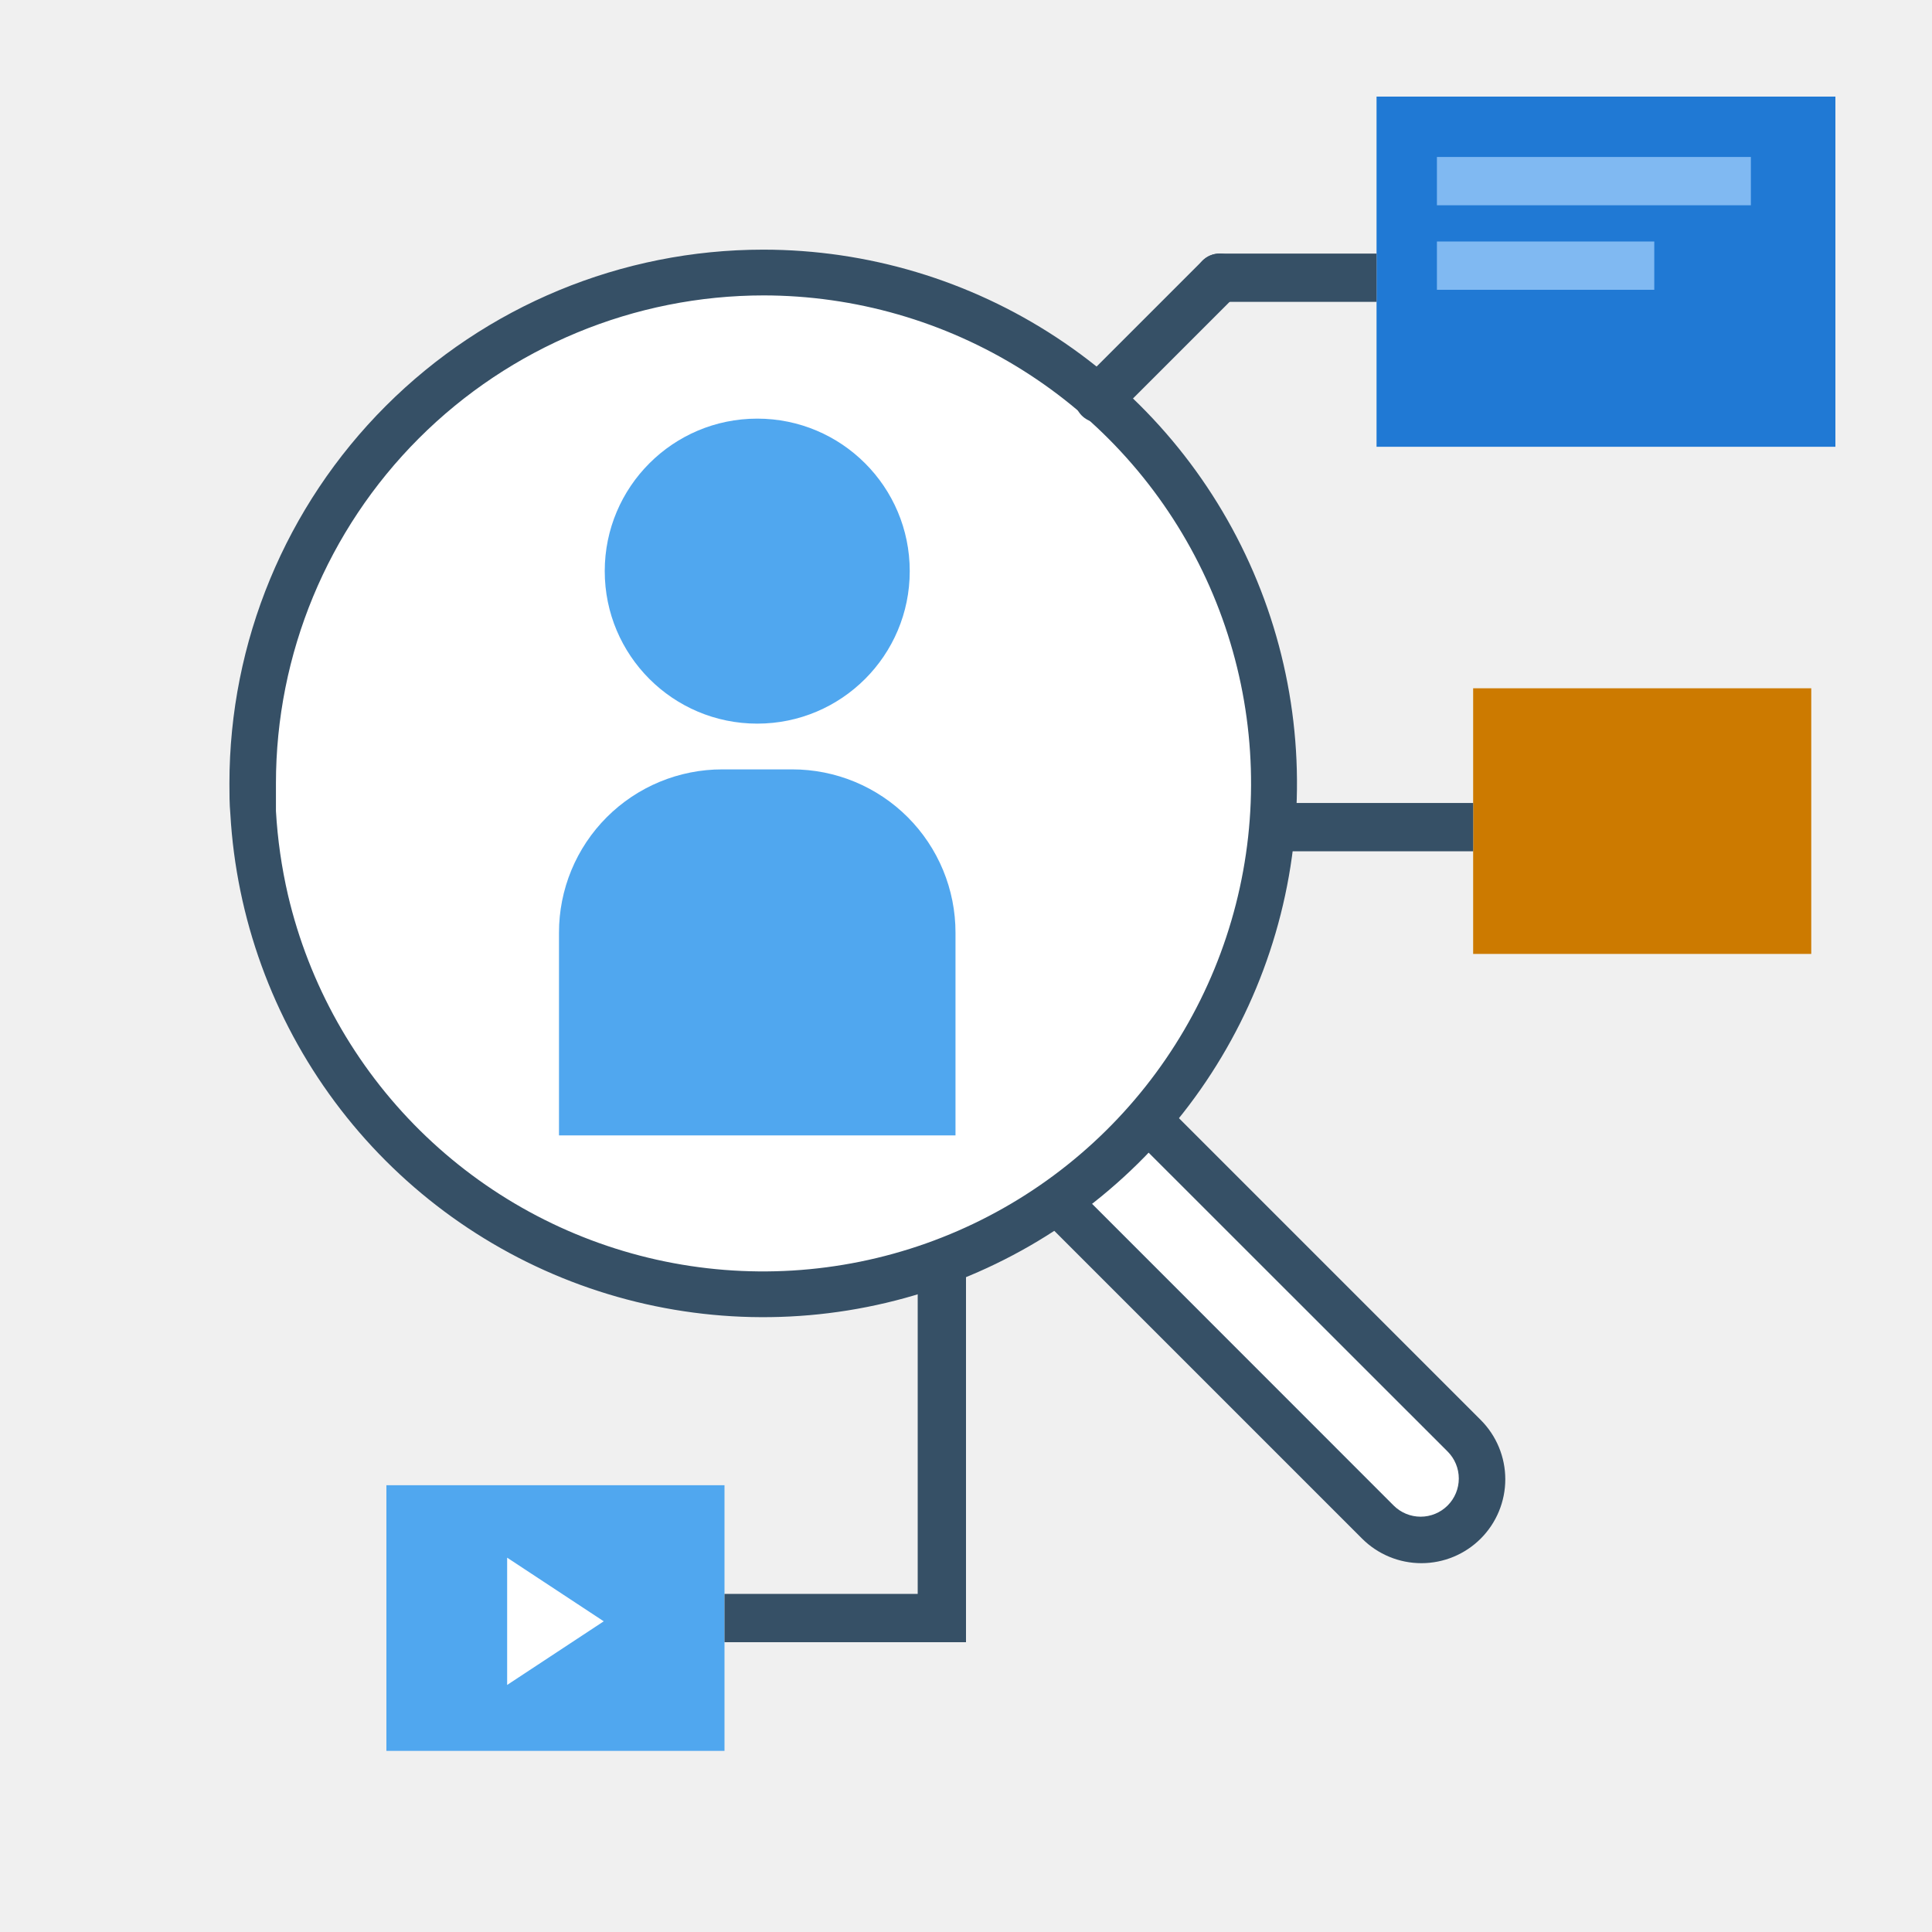
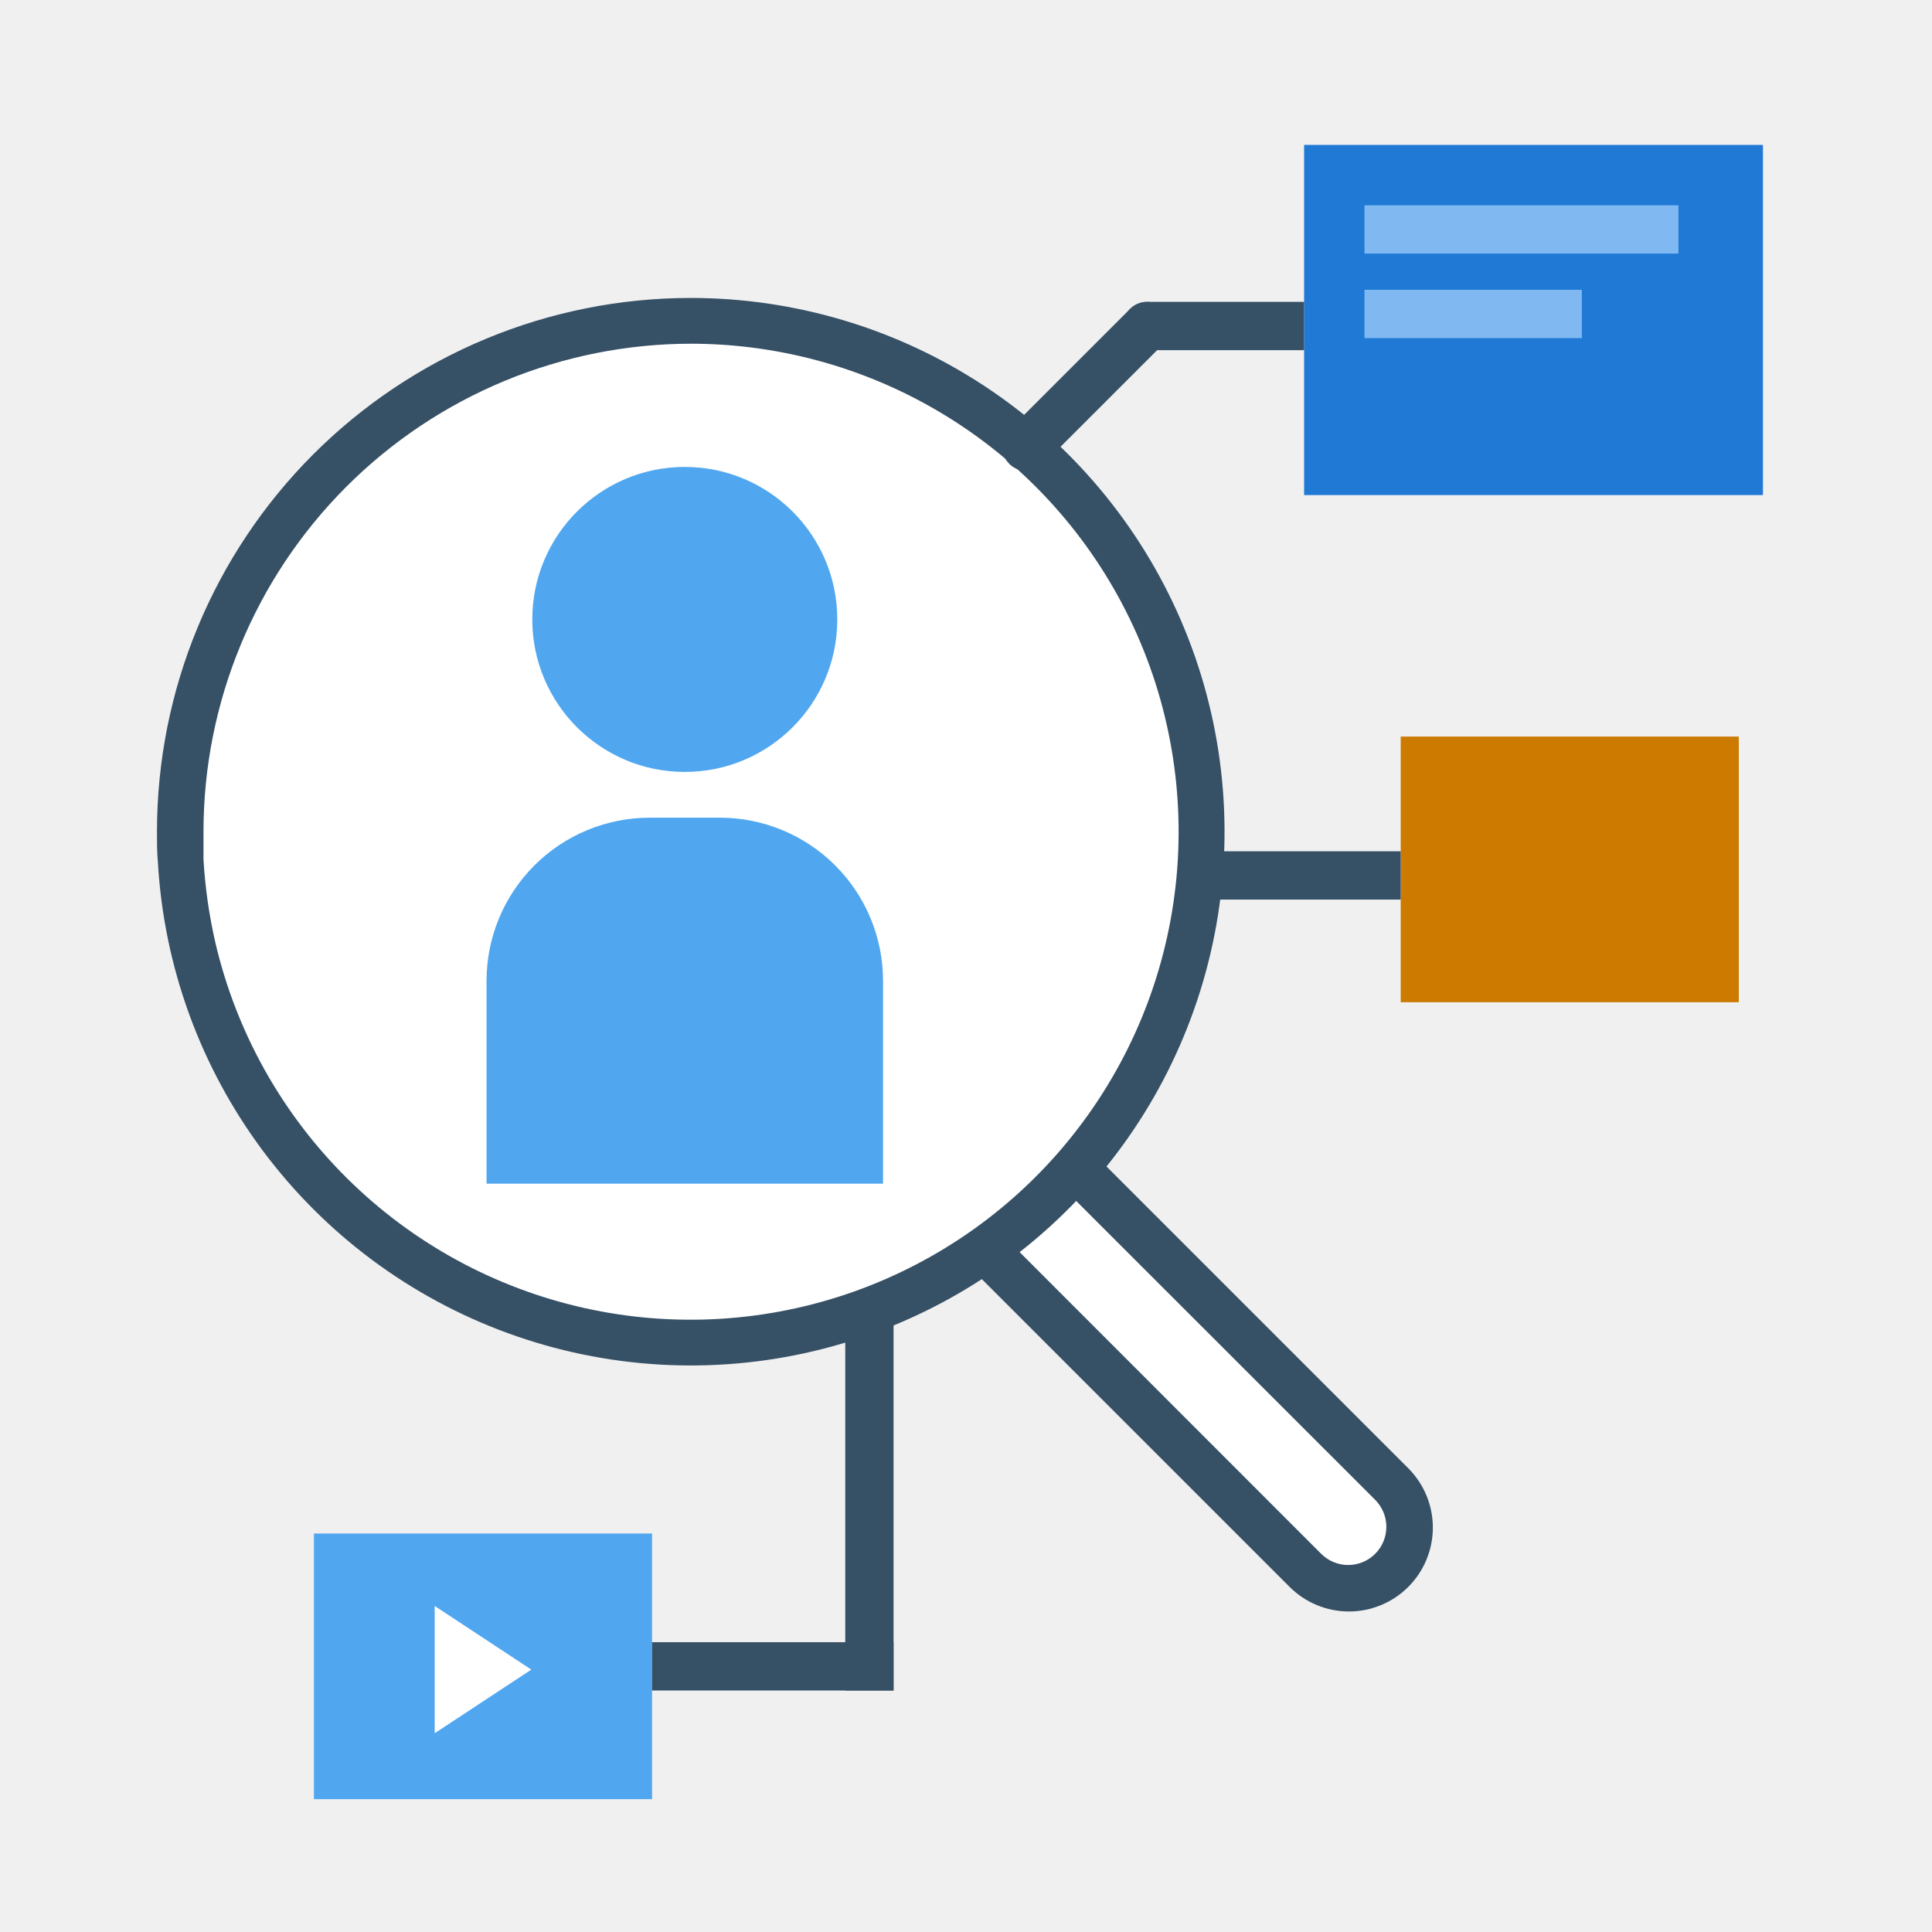
<svg xmlns="http://www.w3.org/2000/svg" width="160" height="160" viewBox="0 0 160 160" fill="none">
-   <g clip-path="url(#clip0_181_52626)">
-     <path d="M117.651 127.497C116.987 127.497 116.33 127.367 115.716 127.114C115.103 126.86 114.546 126.488 114.076 126.019L82.654 94.584L89.79 87.436L121.225 118.871C121.932 119.577 122.414 120.478 122.609 121.458C122.804 122.439 122.704 123.455 122.322 124.379C121.939 125.302 121.291 126.092 120.459 126.647C119.628 127.202 118.65 127.498 117.651 127.497V127.497Z" fill="white" />
-     <path d="M89.79 90.126L119.886 120.209C120.479 120.802 120.812 121.606 120.812 122.445C120.812 123.283 120.479 124.087 119.886 124.68C119.293 125.273 118.489 125.606 117.651 125.606C116.812 125.606 116.008 125.273 115.415 124.68L85.331 94.584L89.79 90.126ZM89.79 84.758L79.964 94.584L112.801 127.421C113.446 128.066 114.212 128.578 115.055 128.927C115.898 129.276 116.801 129.456 117.714 129.456C118.626 129.456 119.53 129.276 120.373 128.927C121.216 128.578 121.981 128.066 122.627 127.421C123.272 126.776 123.784 126.01 124.133 125.167C124.482 124.324 124.662 123.42 124.662 122.508C124.662 121.596 124.482 120.692 124.133 119.849C123.784 119.006 123.272 118.24 122.627 117.595L89.79 84.758Z" fill="#365066" />
-     <path d="M63.205 107.188C52.413 107.192 42.03 103.064 34.187 95.651C26.345 88.238 21.638 78.104 21.034 67.329C21.034 66.521 20.959 65.713 20.959 64.917C20.959 56.549 23.44 48.369 28.089 41.411C32.738 34.453 39.346 29.031 47.077 25.828C54.808 22.626 63.315 21.788 71.522 23.421C79.729 25.053 87.268 29.083 93.185 35C99.102 40.917 103.132 48.456 104.764 56.663C106.397 64.87 105.559 73.377 102.357 81.108C99.154 88.839 93.731 95.447 86.774 100.096C79.816 104.745 71.636 107.226 63.268 107.226L63.205 107.188Z" fill="white" />
-     <path d="M63.204 24.464C70.8 24.466 78.242 26.609 84.676 30.647C91.11 34.684 96.276 40.453 99.581 47.293C102.886 54.132 104.197 61.764 103.364 69.314C102.53 76.865 99.586 84.027 94.868 89.98C90.15 95.934 83.85 100.437 76.69 102.974C69.53 105.51 61.8 105.978 54.386 104.323C46.973 102.667 40.176 98.956 34.775 93.615C29.374 88.274 25.587 81.519 23.85 74.124C23.32 71.837 22.986 69.509 22.852 67.165C22.852 66.42 22.852 65.637 22.852 64.879C22.852 54.16 27.11 43.881 34.689 36.301C42.269 28.722 52.548 24.464 63.267 24.464H63.204ZM63.204 20.675C51.48 20.675 40.237 25.332 31.947 33.622C23.657 41.912 19 53.156 19 64.879C19 65.713 19 66.559 19.076 67.405C19.569 76.026 22.577 84.314 27.727 91.245C32.878 98.176 39.946 103.447 48.058 106.406C56.171 109.365 64.972 109.884 73.376 107.897C81.779 105.911 89.417 101.507 95.346 95.228C101.275 88.95 105.235 81.073 106.737 72.569C108.239 64.066 107.218 55.308 103.799 47.379C100.38 39.449 94.714 32.694 87.5 27.949C80.285 23.203 71.839 20.675 63.204 20.675V20.675Z" fill="#365066" />
-     <path d="M62.712 59.928C69.687 59.928 75.341 54.274 75.341 47.298C75.341 40.323 69.687 34.669 62.712 34.669C55.736 34.669 50.082 40.323 50.082 47.298C50.082 54.274 55.736 59.928 62.712 59.928Z" fill="#50A7EF" />
-     <path d="M79.13 94.028H46.293V77.243C46.291 75.467 46.64 73.707 47.319 72.065C47.998 70.423 48.995 68.931 50.251 67.675C51.508 66.419 52.999 65.422 54.641 64.743C56.283 64.064 58.043 63.715 59.819 63.717H65.604C67.381 63.715 69.14 64.064 70.782 64.743C72.424 65.422 73.916 66.419 75.172 67.675C76.428 68.931 77.425 70.423 78.104 72.065C78.783 73.707 79.132 75.467 79.13 77.243V94.028Z" fill="#50A7EF" />
-     <path d="M152 8H114V37H152V8Z" fill="#2079D4" />
-     <path d="M150 57H122V79H150V57Z" fill="#CC7A00" />
-     <path d="M60 123H32V145H60V123Z" fill="#50A7EF" />
-     <path d="M107 68.5H122" stroke="#365066" stroke-width="4" />
-     <path d="M91 33L101 23" stroke="#365066" stroke-width="4" stroke-linecap="round" />
-     <path d="M101 21C99.895 21 99 21.895 99 23C99 24.105 99.895 25 101 25V21ZM101 25H114V21H101V25Z" fill="#365066" />
-     <line x1="78" y1="104" x2="78" y2="136" stroke="#365066" stroke-width="4" />
-     <line x1="60" y1="134" x2="80" y2="134" stroke="#365066" stroke-width="4" />
-     <path d="M145 13H119V17H145V13Z" fill="#80B9F2" />
-     <path d="M137 20H119V24H137V20Z" fill="#80B9F2" />
-     <path d="M50 134.27L42 129V139.54L50 134.27Z" fill="white" />
-   </g>
-   <defs>
-     <clipPath id="clip0_181_52626">
-       <rect width="160" height="160" fill="white" />
-     </clipPath>
-   </defs>
+   <path d="M111.651 131.497C110.987 131.497 110.33 131.367 109.717 131.114C109.104 130.86 108.546 130.488 108.077 130.019L76.654 98.584L83.79 91.436L115.225 122.871C115.933 123.577 116.414 124.478 116.61 125.458C116.805 126.439 116.705 127.455 116.322 128.379C115.939 129.302 115.291 130.092 114.46 130.647C113.628 131.202 112.651 131.498 111.651 131.497Z" fill="white" />
+   <path d="M83.79 94.126L113.886 124.21C114.479 124.803 114.812 125.607 114.812 126.445C114.812 127.284 114.479 128.088 113.886 128.681C113.293 129.273 112.489 129.607 111.651 129.607C110.812 129.607 110.008 129.273 109.415 128.681L79.332 98.584L83.79 94.126ZM83.79 88.758L73.964 98.584L106.801 131.421C107.446 132.066 108.212 132.578 109.055 132.927C109.898 133.277 110.801 133.456 111.714 133.456C112.626 133.456 113.53 133.277 114.373 132.927C115.216 132.578 115.982 132.066 116.627 131.421C117.272 130.776 117.784 130.01 118.133 129.167C118.482 128.324 118.662 127.421 118.662 126.508C118.662 125.596 118.482 124.692 118.133 123.849C117.784 123.006 117.272 122.241 116.627 121.595L83.79 88.758Z" fill="#365066" />
+   <path d="M57.205 111.188C46.414 111.192 36.03 107.064 28.188 99.651C20.345 92.238 15.638 82.104 15.035 71.329C15.035 70.521 14.959 69.712 14.959 68.917C14.959 60.549 17.44 52.369 22.089 45.411C26.738 38.453 33.346 33.03 41.077 29.828C48.808 26.626 57.315 25.788 65.522 27.42C73.73 29.053 81.268 33.083 87.186 38.999C93.103 44.917 97.132 52.455 98.765 60.663C100.397 68.87 99.559 77.377 96.357 85.108C93.155 92.839 87.732 99.447 80.774 104.096C73.816 108.745 65.636 111.226 57.268 111.226L57.205 111.188Z" fill="white" />
+   <path d="M57.204 28.464C64.8 28.466 72.242 30.609 78.676 34.647C85.11 38.684 90.276 44.453 93.581 51.293C96.886 58.132 98.197 65.764 97.364 73.314C96.53 80.865 93.586 88.027 88.868 93.98C84.15 99.934 77.85 104.437 70.69 106.974C63.53 109.51 55.8 109.978 48.386 108.323C40.973 106.667 34.176 102.956 28.775 97.615C23.374 92.274 19.587 85.519 17.85 78.124C17.32 75.837 16.986 73.509 16.852 71.165C16.852 70.42 16.852 69.637 16.852 68.879C16.852 58.16 21.11 47.881 28.689 40.301C36.269 32.722 46.548 28.464 57.267 28.464H57.204ZM57.204 24.675C45.48 24.675 34.237 29.332 25.947 37.622C17.657 45.912 13 57.156 13 68.879C13 69.713 13 70.559 13.076 71.405C13.569 80.026 16.577 88.314 21.727 95.245C26.878 102.176 33.946 107.447 42.058 110.406C50.171 113.365 58.972 113.884 67.376 111.897C75.779 109.911 83.417 105.507 89.346 99.228C95.275 92.95 99.235 85.073 100.737 76.569C102.239 68.066 101.218 59.308 97.799 51.379C94.38 43.449 88.714 36.694 81.5 31.949C74.285 27.203 65.839 24.675 57.204 24.675Z" fill="#365066" />
+   <path d="M56.712 63.928C63.687 63.928 69.341 58.274 69.341 51.299C69.341 44.323 63.687 38.669 56.712 38.669C49.736 38.669 44.082 44.323 44.082 51.299C44.082 58.274 49.736 63.928 56.712 63.928Z" fill="#50A7EF" />
+   <path d="M73.13 98.028H40.293V81.244C40.291 79.467 40.64 77.707 41.319 76.065C41.998 74.424 42.995 72.932 44.251 71.675C45.507 70.419 46.999 69.423 48.641 68.743C50.283 68.064 52.042 67.716 53.819 67.717H59.604C61.38 67.716 63.14 68.064 64.782 68.743C66.424 69.423 67.916 70.419 69.172 71.675C70.428 72.932 71.425 74.424 72.104 76.065C72.783 77.707 73.132 79.467 73.13 81.244V98.028Z" fill="#50A7EF" />
+   <path d="M146 12H108V41H146V12Z" fill="#2079D4" />
+   <path d="M144 61H116V83H144V61Z" fill="#CC7A00" />
+   <path d="M54 127H26V149H54V127Z" fill="#50A7EF" />
+   <path d="M101 72.5H116" stroke="#365066" stroke-width="4" />
+   <path d="M85 37L95 27" stroke="#365066" stroke-width="4" stroke-linecap="round" />
+   <path d="M95 25C93.895 25 93 25.895 93 27C93 28.105 93.895 29 95 29V25ZM95 29H108V25H95V29Z" fill="#365066" />
+   <line x1="72" y1="108" x2="72" y2="140" stroke="#365066" stroke-width="4" />
+   <line x1="54" y1="138" x2="74" y2="138" stroke="#365066" stroke-width="4" />
+   <path d="M139 17H113V21H139V17Z" fill="#80B9F2" />
+   <path d="M131 24H113V28H131V24Z" fill="#80B9F2" />
+   <path d="M44 138.27L36 133V143.54L44 138.27Z" fill="white" />
</svg>
